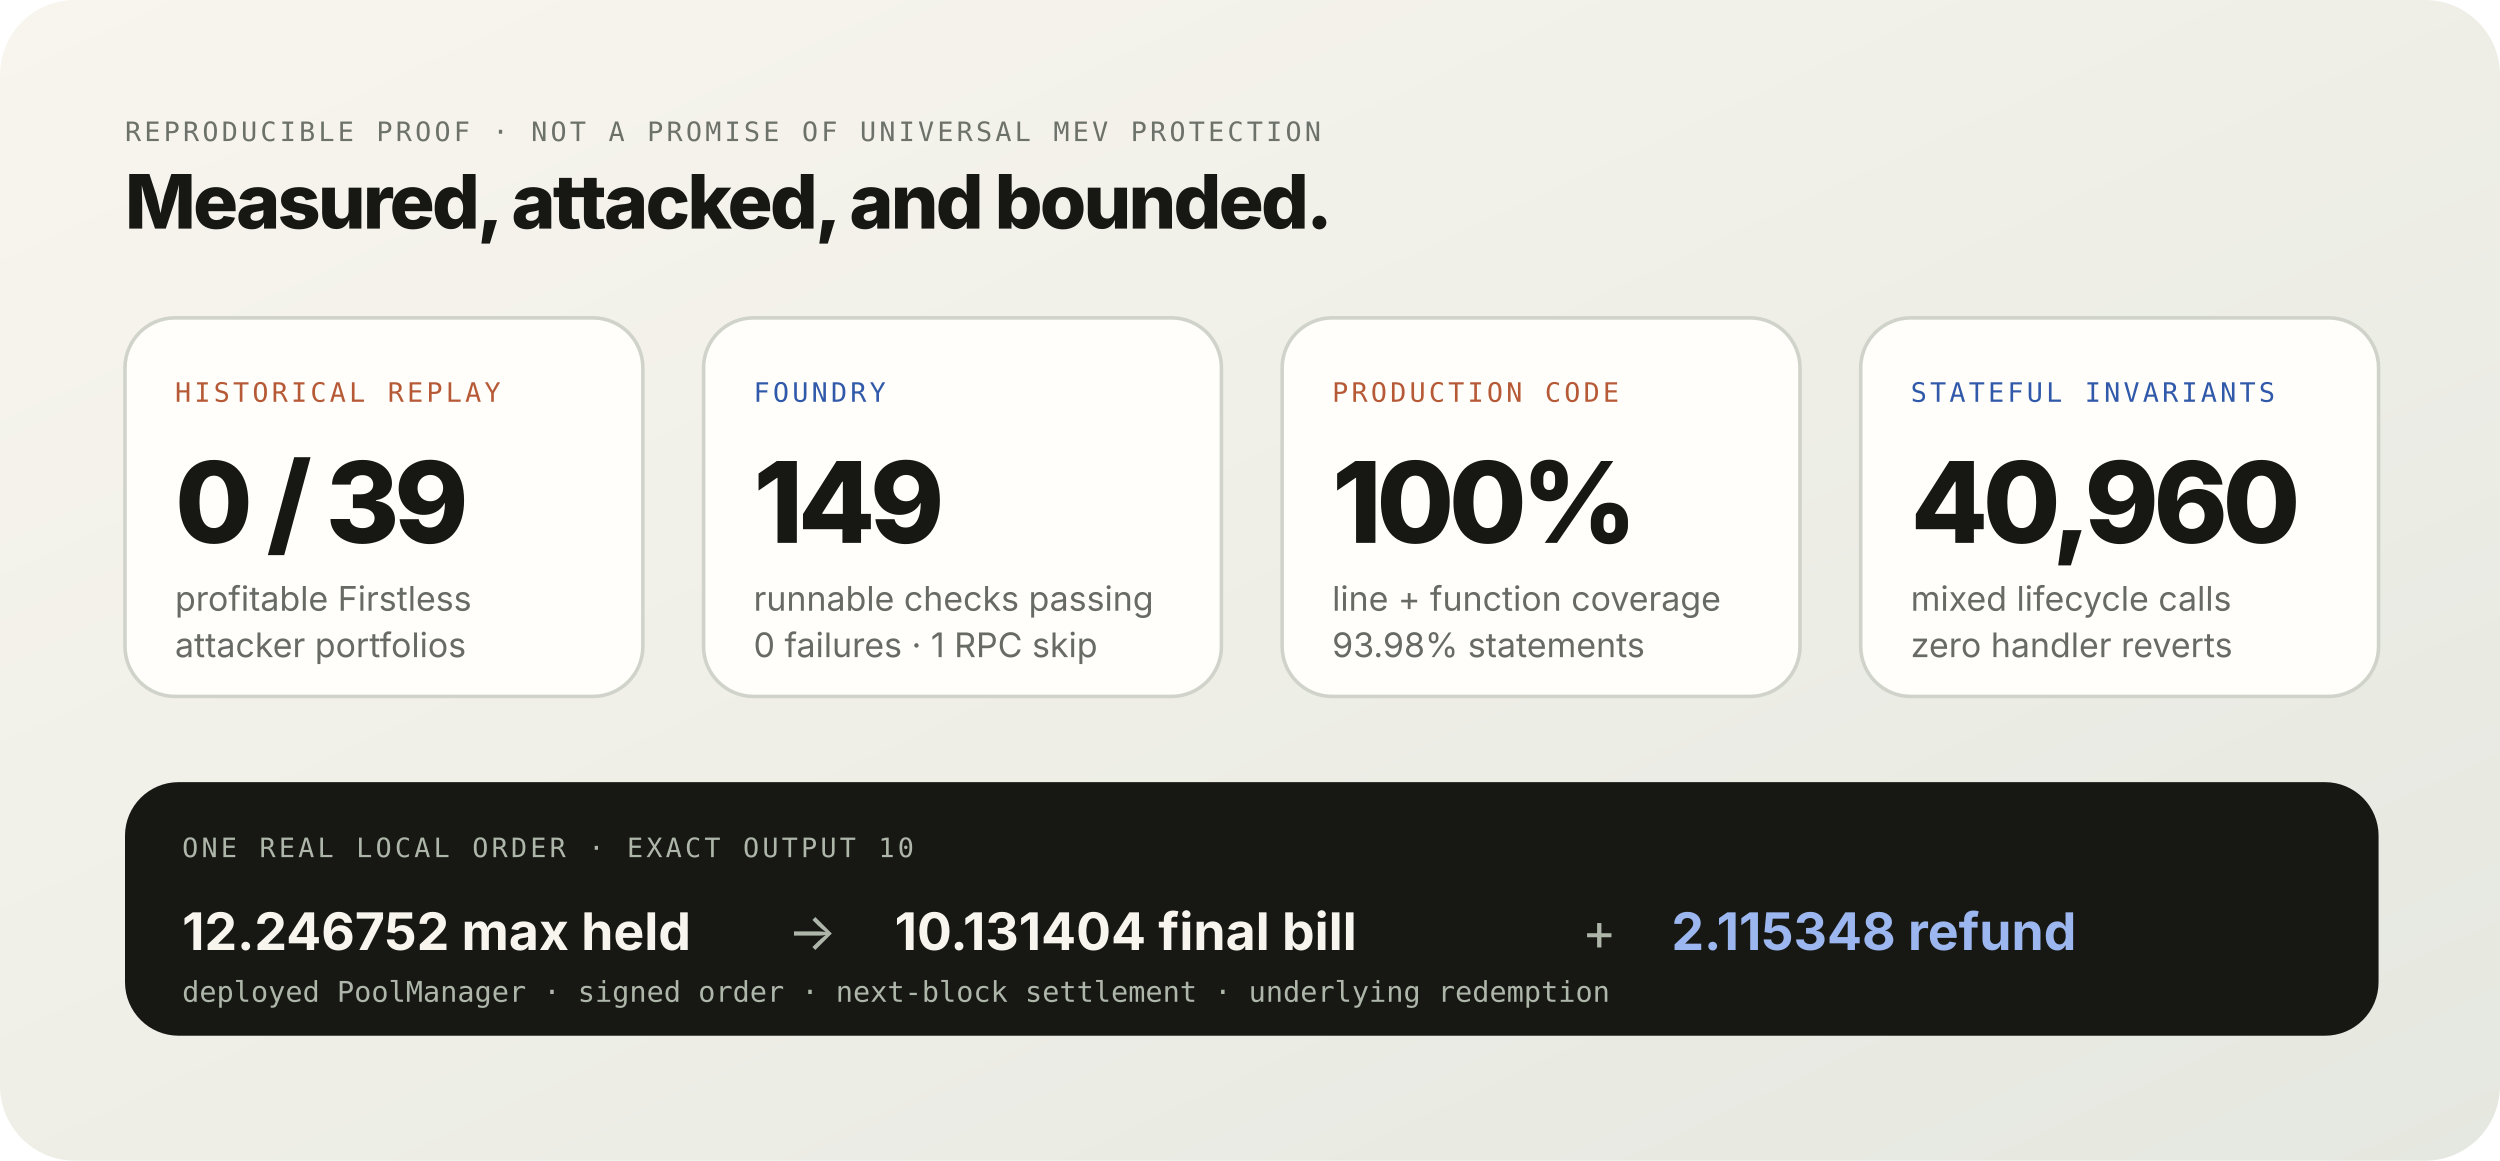
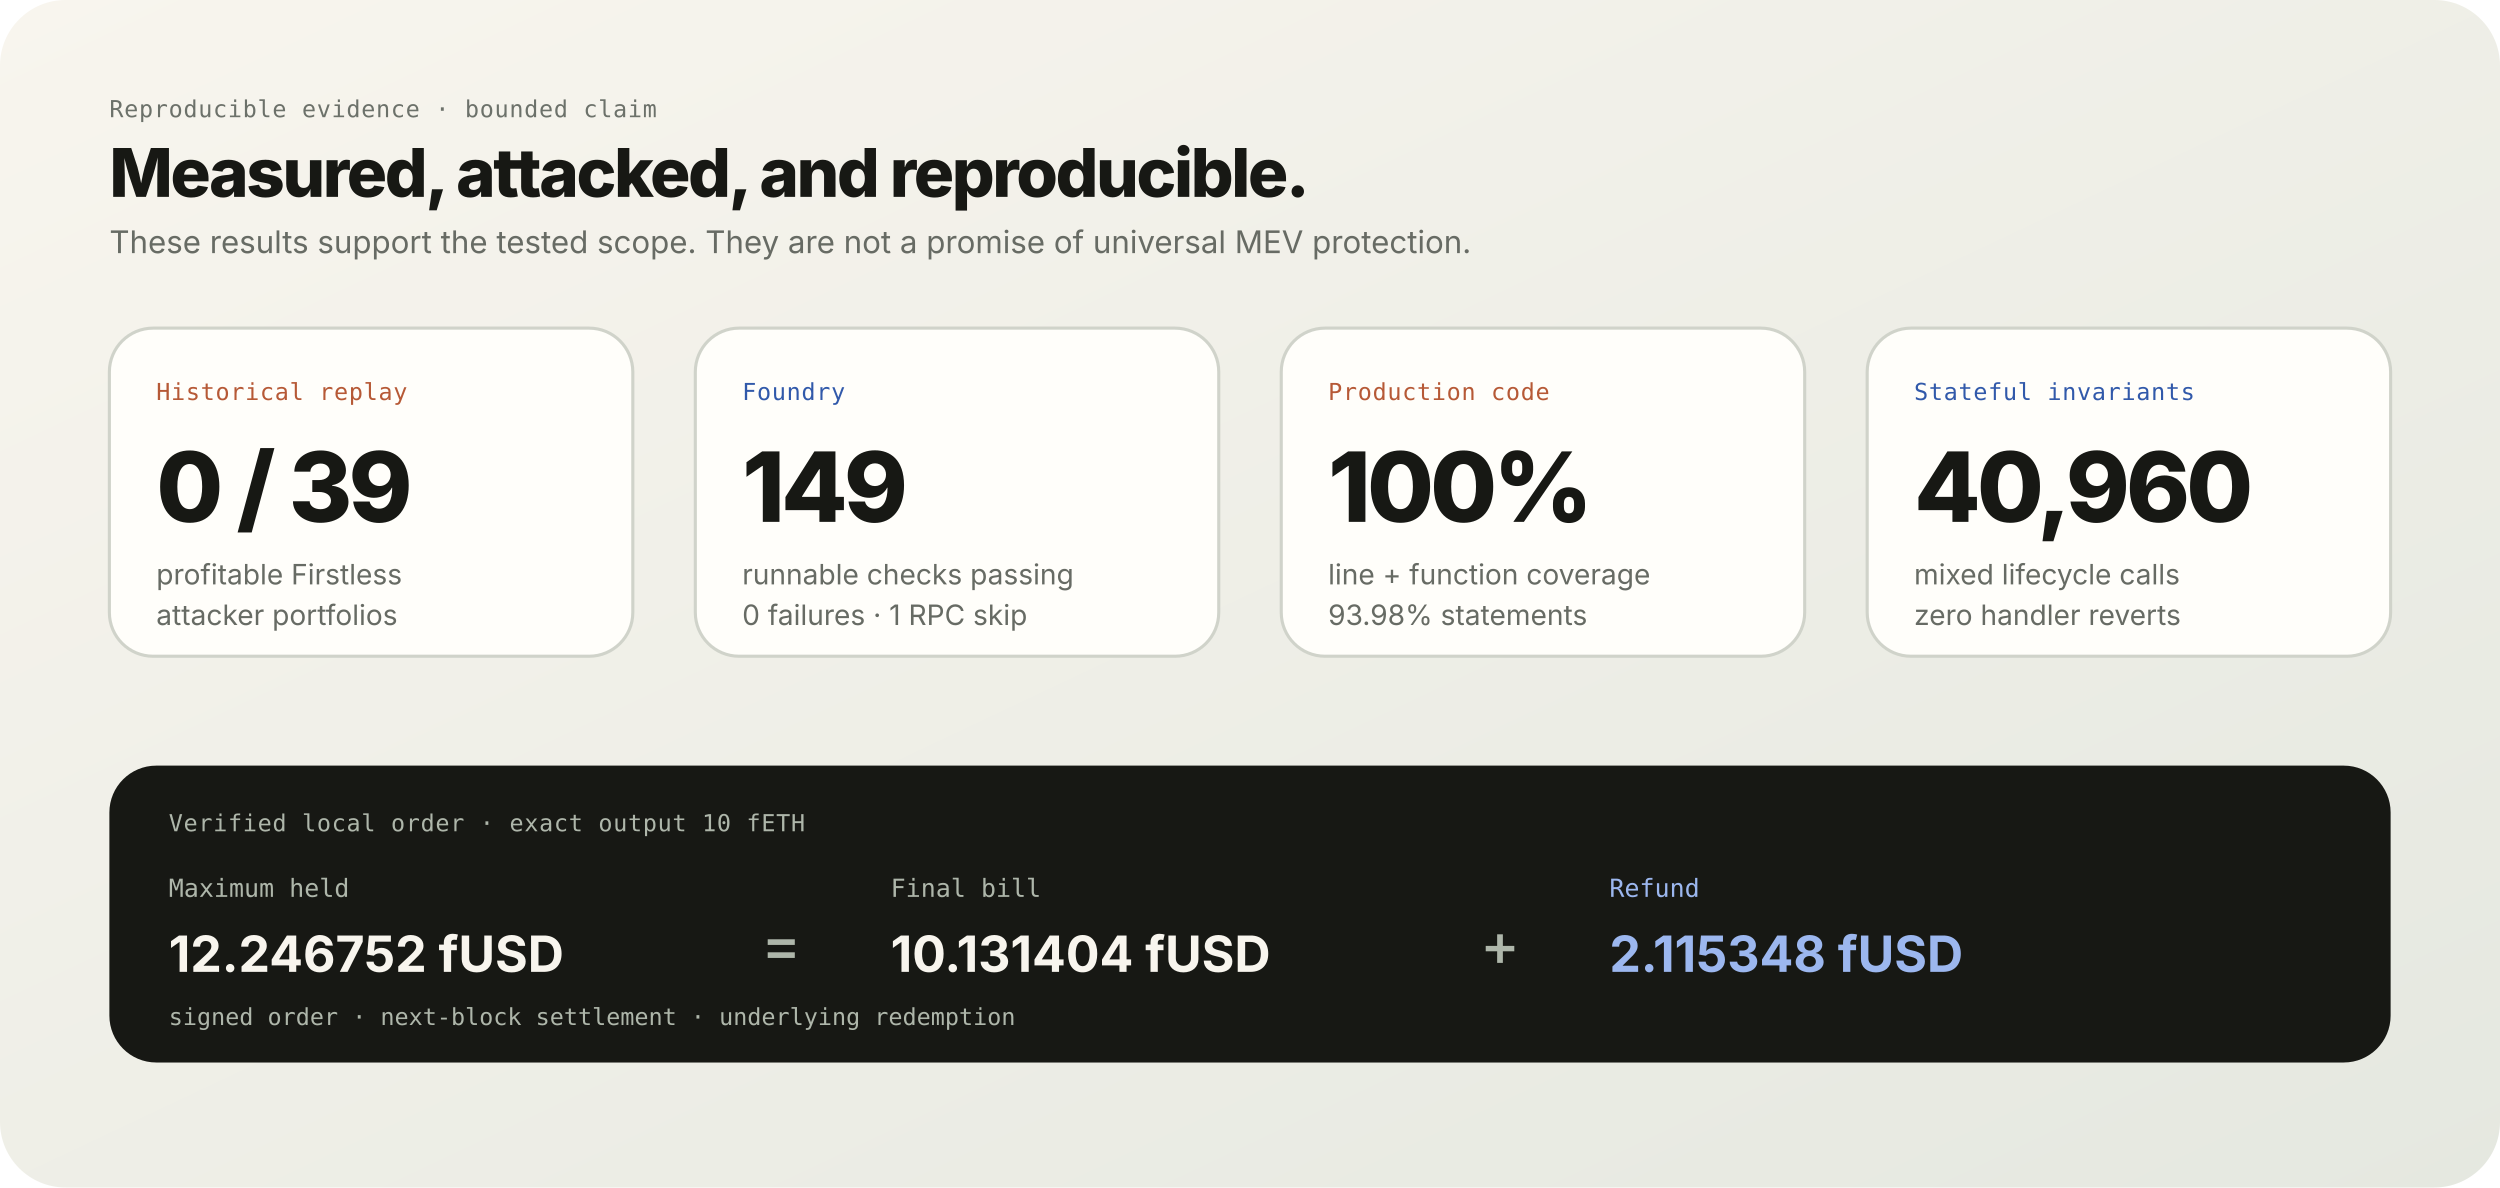
- <svg xmlns="http://www.w3.org/2000/svg" viewBox="0 0 1400 650" role="img" aria-labelledby="title desc">
+ <svg xmlns="http://www.w3.org/2000/svg" viewBox="0 0 1600 760" role="img" aria-labelledby="title desc">
  <defs>
-     <linearGradient id="bg" x1="0" y1="0" x2="1" y2="1">
+     <linearGradient id="background" x1="0" y1="0" x2="1" y2="1">
      <stop stop-color="#f8f5ee" />
      <stop offset="1" stop-color="#e5e8e0" />
    </linearGradient>
-     <style>.sans{font-family:Inter,ui-sans-serif,system-ui,-apple-system,sans-serif}.mono{font-family:"SFMono-Regular",Consolas,monospace}.card{fill:#fffefa;stroke:#d0d3ca;stroke-width:2}.num{fill:#171814;font-size:63px;font-weight:780;letter-spacing:-3px}.label{fill:#676b64;font-size:19px}.eyebrow{font-size:15px;letter-spacing:.12em}.rust{fill:#b65936}.blue{fill:#3159aa}</style>
+     <style>
+       .sans{font-family:Inter,ui-sans-serif,system-ui,-apple-system,sans-serif}
+       .mono{font-family:"SFMono-Regular",Consolas,monospace}
+       .card{fill:#fffefa;stroke:#d0d3ca;stroke-width:2}
+       .number{fill:#171814;font-size:62px;font-weight:780;letter-spacing:-2.5px}
+       .copy{fill:#676b64;font-size:18px}
+       .section{font-size:15px;letter-spacing:.03em}
+     </style>
  </defs>
-   <rect width="1400" height="650" rx="42" fill="url(#bg)" />
-   <text x="70" y="79" class="mono eyebrow" fill="#6c716a">REPRODUCIBLE PROOF · NOT A PROMISE OF UNIVERSAL MEV PROTECTION</text>
-   <text x="70" y="128" class="sans" fill="#171814" font-size="42" font-weight="760" letter-spacing="-1.5">Measured, attacked, and bounded.</text>
-   <g transform="translate(70 178)">
-     <rect width="290" height="212" rx="28" class="card" />
-     <text x="28" y="47" class="mono eyebrow rust">HISTORICAL REPLAY</text>
-     <text x="28" y="126" class="sans num">0 / 39</text>
-     <text x="28" y="164" class="sans label">profitable Firstless</text>
-     <text x="28" y="190" class="sans label">attacker portfolios</text>
+   <rect width="1600" height="760" rx="42" fill="url(#background)" />
+   <text x="70" y="75" class="mono section" fill="#6c716a">Reproducible evidence · bounded claim</text>
+   <text x="70" y="126" class="sans" fill="#171814" font-size="43" font-weight="760" letter-spacing="-1.5">Measured, attacked, and reproducible.</text>
+   <text x="70" y="162" class="sans" fill="#676b64" font-size="20">These results support the tested scope. They are not a promise of universal MEV protection.</text>
+   <g transform="translate(70 210)">
+     <rect width="335" height="210" rx="28" class="card" />
+     <text x="30" y="46" class="mono section" fill="#b65936">Historical replay</text>
+     <text x="30" y="124" class="sans number">0 / 39</text>
+     <text x="30" y="164" class="sans copy">profitable Firstless</text>
+     <text x="30" y="190" class="sans copy">attacker portfolios</text>
  </g>
-   <g transform="translate(394 178)">
-     <rect width="290" height="212" rx="28" class="card" />
-     <text x="28" y="47" class="mono eyebrow blue">FOUNDRY</text>
-     <text x="28" y="126" class="sans num">149</text>
-     <text x="28" y="164" class="sans label">runnable checks passing</text>
-     <text x="28" y="190" class="sans label">0 failures · 1 RPC skip</text>
+   <g transform="translate(445 210)">
+     <rect width="335" height="210" rx="28" class="card" />
+     <text x="30" y="46" class="mono section" fill="#3159aa">Foundry</text>
+     <text x="30" y="124" class="sans number">149</text>
+     <text x="30" y="164" class="sans copy">runnable checks passing</text>
+     <text x="30" y="190" class="sans copy">0 failures · 1 RPC skip</text>
  </g>
-   <g transform="translate(718 178)">
-     <rect width="290" height="212" rx="28" class="card" />
-     <text x="28" y="47" class="mono eyebrow rust">PRODUCTION CODE</text>
-     <text x="28" y="126" class="sans num">100%</text>
-     <text x="28" y="164" class="sans label">line + function coverage</text>
-     <text x="28" y="190" class="sans label">93.98% statements</text>
+   <g transform="translate(820 210)">
+     <rect width="335" height="210" rx="28" class="card" />
+     <text x="30" y="46" class="mono section" fill="#b65936">Production code</text>
+     <text x="30" y="124" class="sans number">100%</text>
+     <text x="30" y="164" class="sans copy">line + function coverage</text>
+     <text x="30" y="190" class="sans copy">93.98% statements</text>
  </g>
-   <g transform="translate(1042 178)">
-     <rect width="290" height="212" rx="28" class="card" />
-     <text x="28" y="47" class="mono eyebrow blue">STATEFUL INVARIANTS</text>
-     <text x="28" y="126" class="sans num">40,960</text>
-     <text x="28" y="164" class="sans label">mixed lifecycle calls</text>
-     <text x="28" y="190" class="sans label">zero handler reverts</text>
+   <g transform="translate(1195 210)">
+     <rect width="335" height="210" rx="28" class="card" />
+     <text x="30" y="46" class="mono section" fill="#3159aa">Stateful invariants</text>
+     <text x="30" y="124" class="sans number">40,960</text>
+     <text x="30" y="164" class="sans copy">mixed lifecycle calls</text>
+     <text x="30" y="190" class="sans copy">zero handler reverts</text>
  </g>
-   <g transform="translate(70 438)">
-     <rect width="1262" height="142" rx="30" fill="#171814" />
-     <text x="32" y="42" class="mono eyebrow" fill="#aeb6aa">ONE REAL LOCAL ORDER · EXACT OUTPUT 10</text>
-     <text x="32" y="94" class="sans" fill="#f8f5ee" font-size="29" font-weight="700">12.246752 max held</text>
-     <text x="371" y="94" class="sans" fill="#aeb6aa" font-size="29">→</text>
-     <text x="431" y="94" class="sans" fill="#f8f5ee" font-size="29" font-weight="700">10.131404 final bill</text>
-     <text x="816" y="94" class="sans" fill="#aeb6aa" font-size="29">+</text>
-     <text x="866" y="94" class="sans" fill="#9cb7ef" font-size="29" font-weight="700">2.115348 refund</text>
-     <text x="32" y="123" class="mono" fill="#aeb6aa" font-size="16">deployed PoolManager · signed order · next-block settlement · underlying redemption</text>
+   <g transform="translate(70 490)">
+     <rect width="1460" height="190" rx="30" fill="#171814" />
+     <text x="38" y="42" class="mono section" fill="#aeb6aa">Verified local order · exact output 10 fETH</text>
+     <text x="38" y="84" class="mono" fill="#aeb6aa" font-size="16">Maximum held</text>
+     <text x="38" y="132" class="sans" fill="#f8f5ee" font-size="32" font-weight="720">12.246752 fUSD</text>
+     <text x="430" y="128" text-anchor="middle" class="sans" fill="#aeb6aa" font-size="38" font-weight="500">=</text>
+     <text x="500" y="84" class="mono" fill="#aeb6aa" font-size="16">Final bill</text>
+     <text x="500" y="132" class="sans" fill="#f8f5ee" font-size="32" font-weight="720">10.131404 fUSD</text>
+     <text x="890" y="128" text-anchor="middle" class="sans" fill="#aeb6aa" font-size="38" font-weight="500">+</text>
+     <text x="960" y="84" class="mono" fill="#9cb7ef" font-size="16">Refund</text>
+     <text x="960" y="132" class="sans" fill="#9cb7ef" font-size="32" font-weight="720">2.115348 fUSD</text>
+     <text x="38" y="166" class="mono" fill="#aeb6aa" font-size="15">signed order · next-block settlement · underlying redemption</text>
  </g>
</svg>
